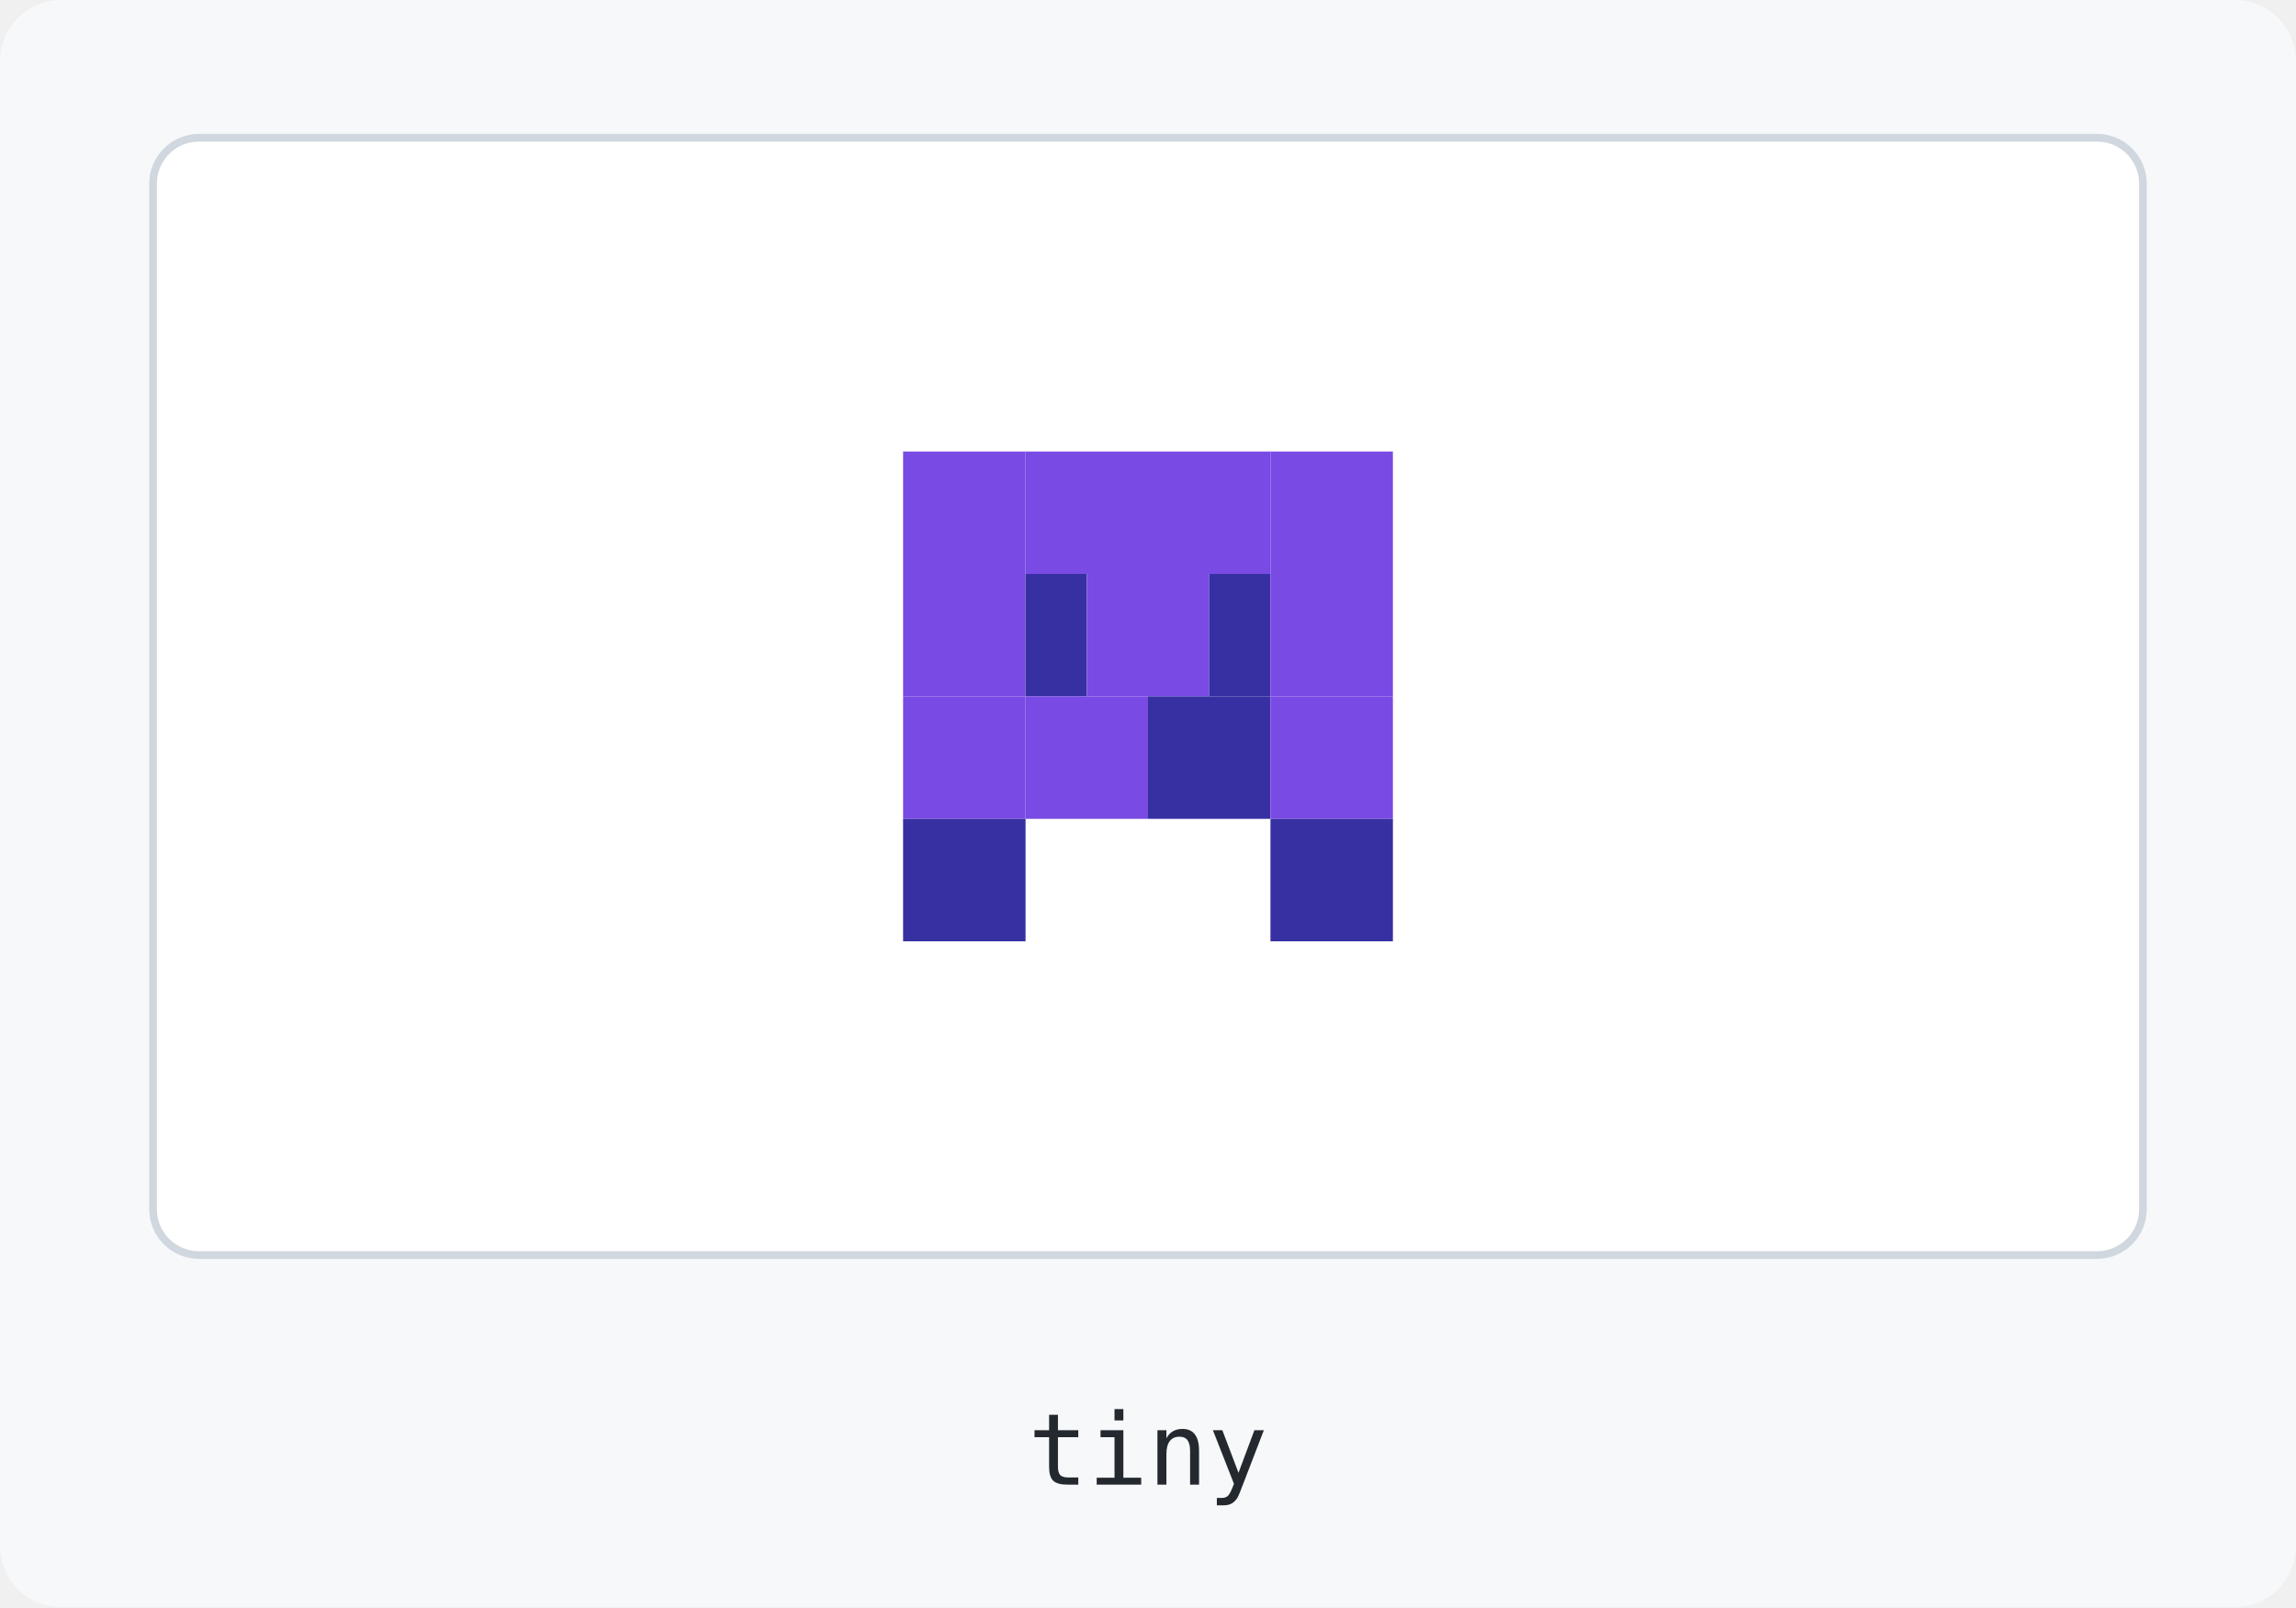
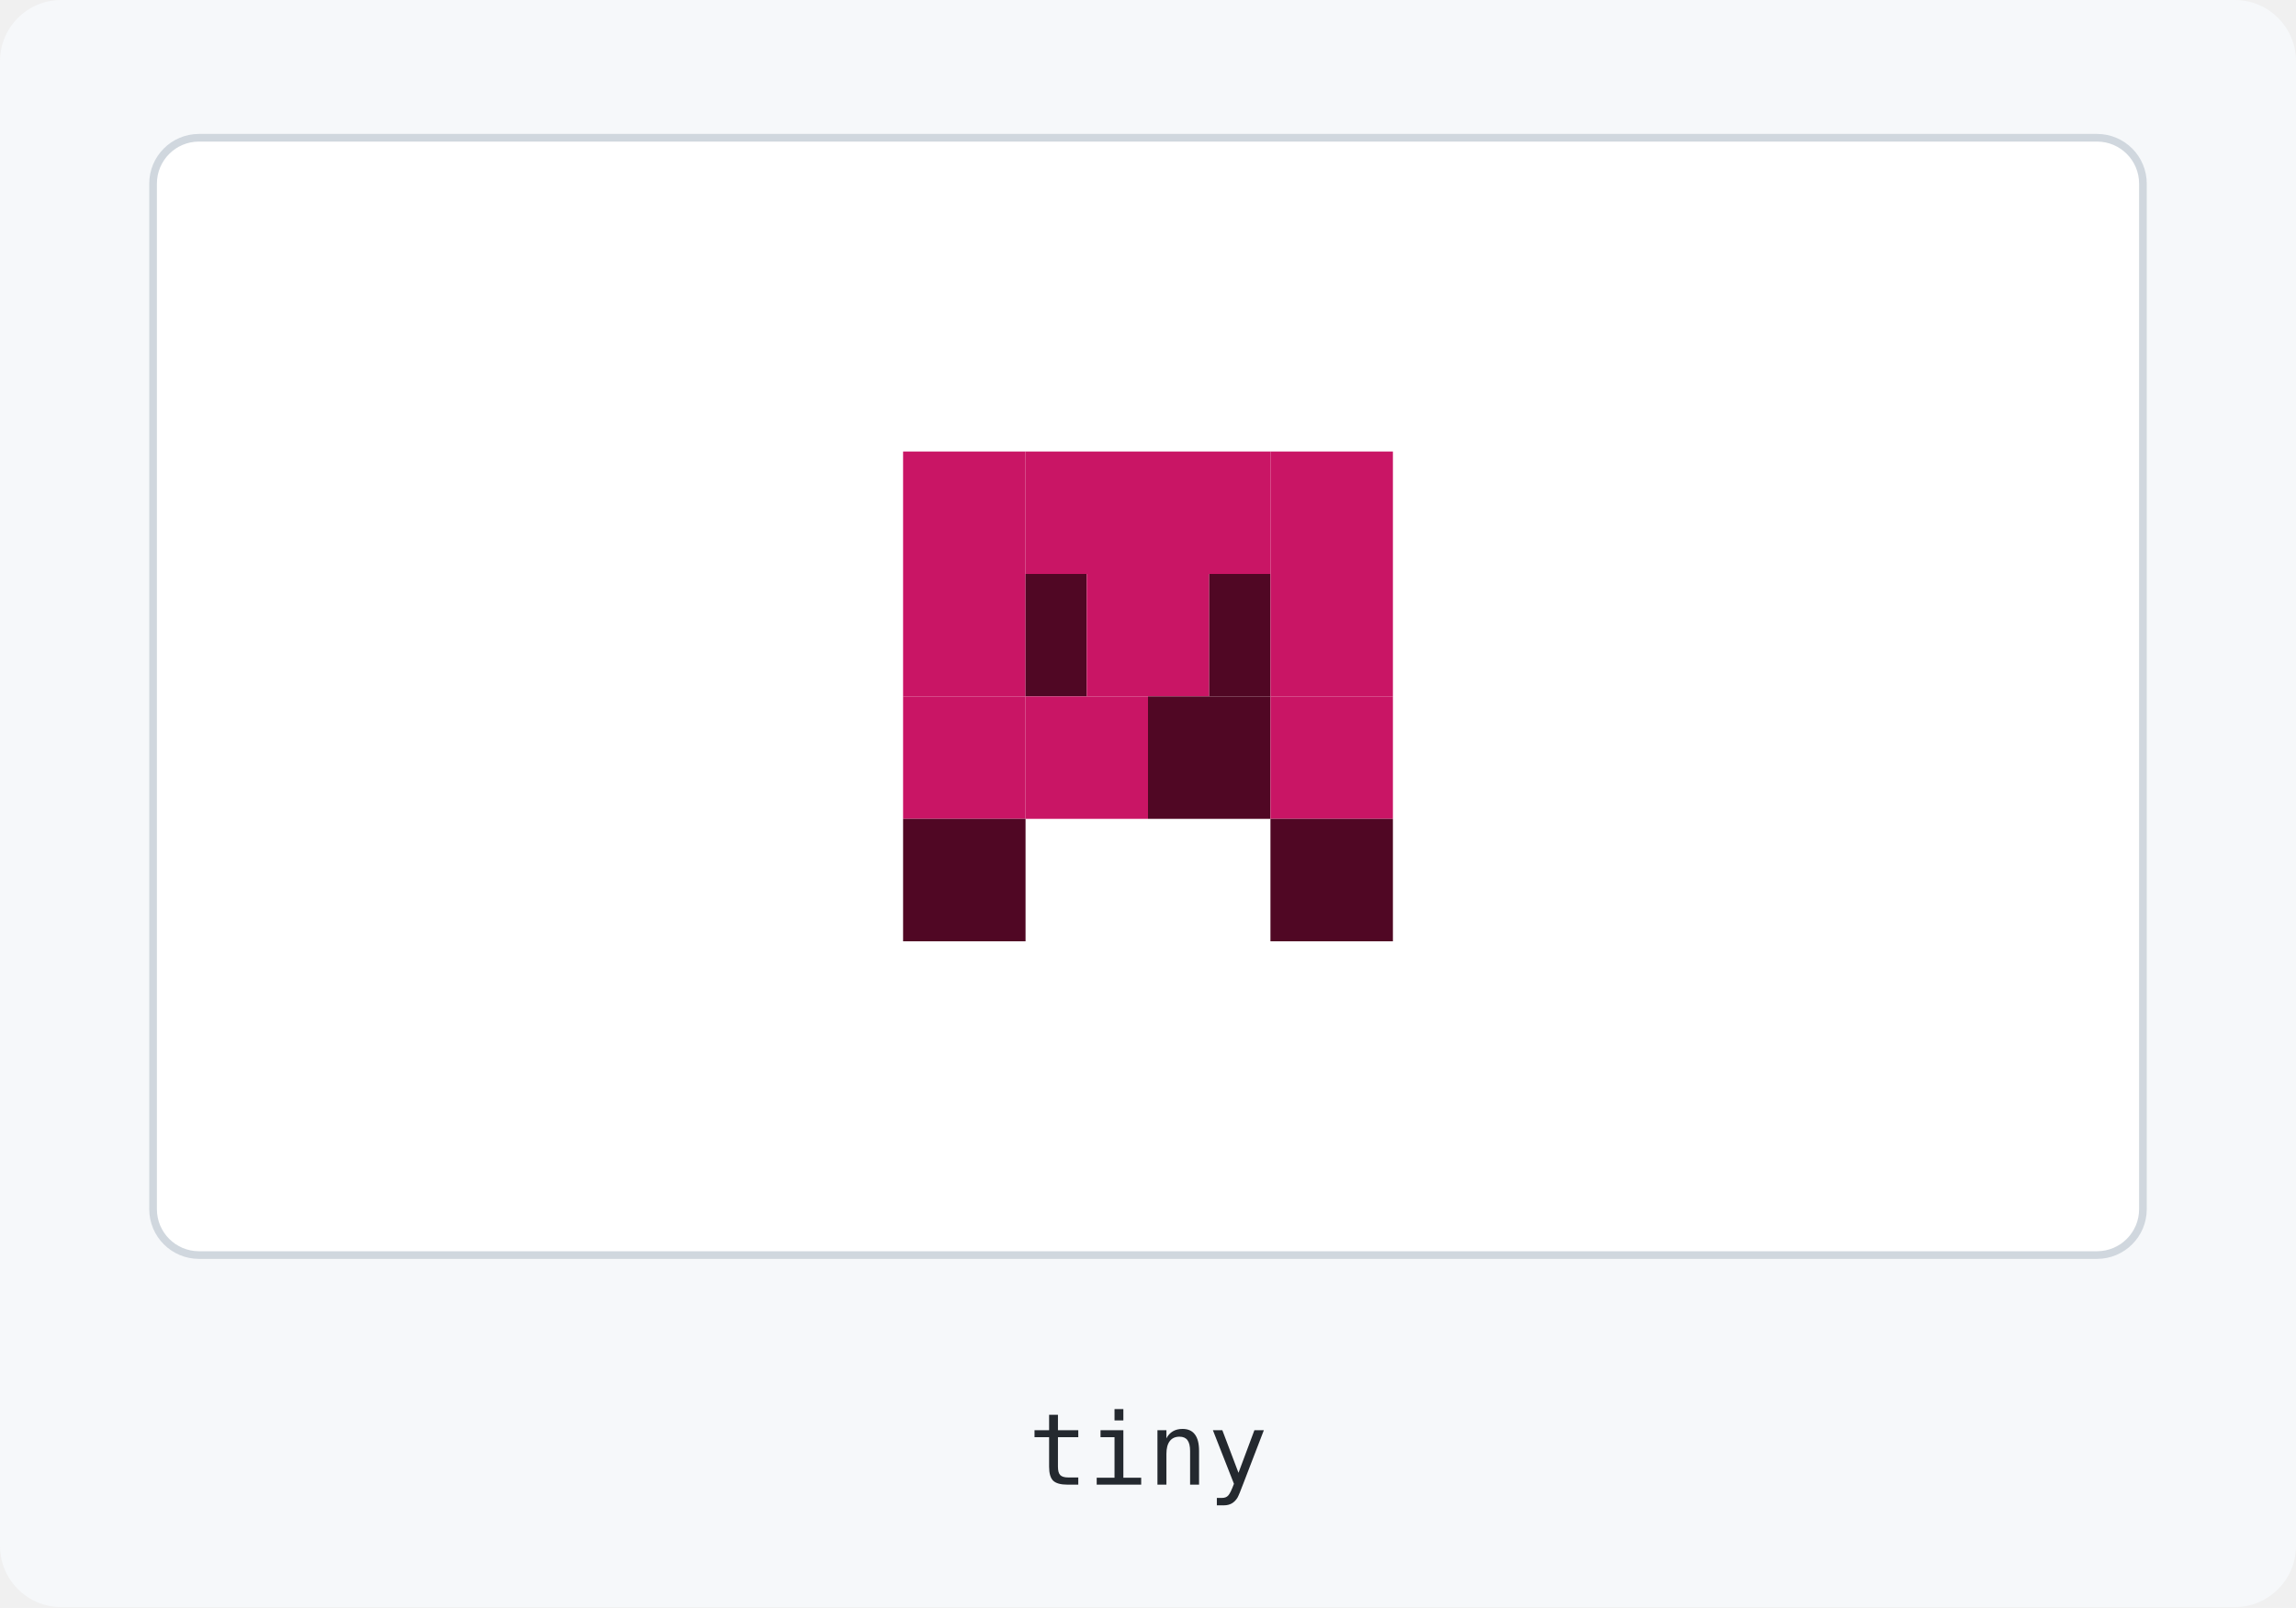
<svg xmlns="http://www.w3.org/2000/svg" width="300" height="210" viewBox="0 0 300 210" role="img" aria-label="tiny clingon">
  <rect width="300" height="210" rx="8" fill="#f6f8fa" />
  <rect x="20" y="18" width="260" height="146" rx="6" fill="#ffffff" stroke="#d0d7de" />
-   <rect x="118" y="59" width="16" height="16" fill="#794ae4" />
-   <rect x="134" y="59" width="16" height="16" fill="#794ae4" />
-   <rect x="150" y="59" width="16" height="16" fill="#794ae4" />
-   <rect x="166" y="59" width="16" height="16" fill="#794ae4" />
-   <rect x="118" y="75" width="16" height="16" fill="#794ae4" />
-   <rect x="134" y="75" width="8" height="16" fill="#3730a3" />
-   <rect x="142" y="75" width="8" height="16" fill="#794ae4" />
-   <rect x="150" y="75" width="8" height="16" fill="#794ae4" />
-   <rect x="158" y="75" width="8" height="16" fill="#3730a3" />
-   <rect x="166" y="75" width="16" height="16" fill="#794ae4" />
-   <rect x="118" y="91" width="16" height="16" fill="#794ae4" />
-   <rect x="134" y="91" width="16" height="16" fill="#794ae4" />
-   <rect x="150" y="91" width="16" height="16" fill="#3730a3" />
-   <rect x="166" y="91" width="16" height="16" fill="#794ae4" />
-   <rect x="118" y="107" width="16" height="16" fill="#3730a3" />
-   <rect x="166" y="107" width="16" height="16" fill="#3730a3" />
+   <rect x="118" y="59" width="16" height="16" fill="#c91565" />
+   <rect x="134" y="59" width="16" height="16" fill="#c91565" />
+   <rect x="150" y="59" width="16" height="16" fill="#c91565" />
+   <rect x="166" y="59" width="16" height="16" fill="#c91565" />
+   <rect x="118" y="75" width="16" height="16" fill="#c91565" />
+   <rect x="134" y="75" width="8" height="16" fill="#500724" />
+   <rect x="142" y="75" width="8" height="16" fill="#c91565" />
+   <rect x="150" y="75" width="8" height="16" fill="#c91565" />
+   <rect x="158" y="75" width="8" height="16" fill="#500724" />
+   <rect x="166" y="75" width="16" height="16" fill="#c91565" />
+   <rect x="118" y="91" width="16" height="16" fill="#c91565" />
+   <rect x="134" y="91" width="16" height="16" fill="#c91565" />
+   <rect x="150" y="91" width="16" height="16" fill="#500724" />
+   <rect x="166" y="91" width="16" height="16" fill="#c91565" />
+   <rect x="118" y="107" width="16" height="16" fill="#500724" />
+   <rect x="166" y="107" width="16" height="16" fill="#500724" />
  <text x="150" y="194" text-anchor="middle" font-family="ui-monospace, SFMono-Regular, Menlo, Consolas, monospace" font-size="13" font-weight="400" fill="#24292f">tiny</text>
</svg>
